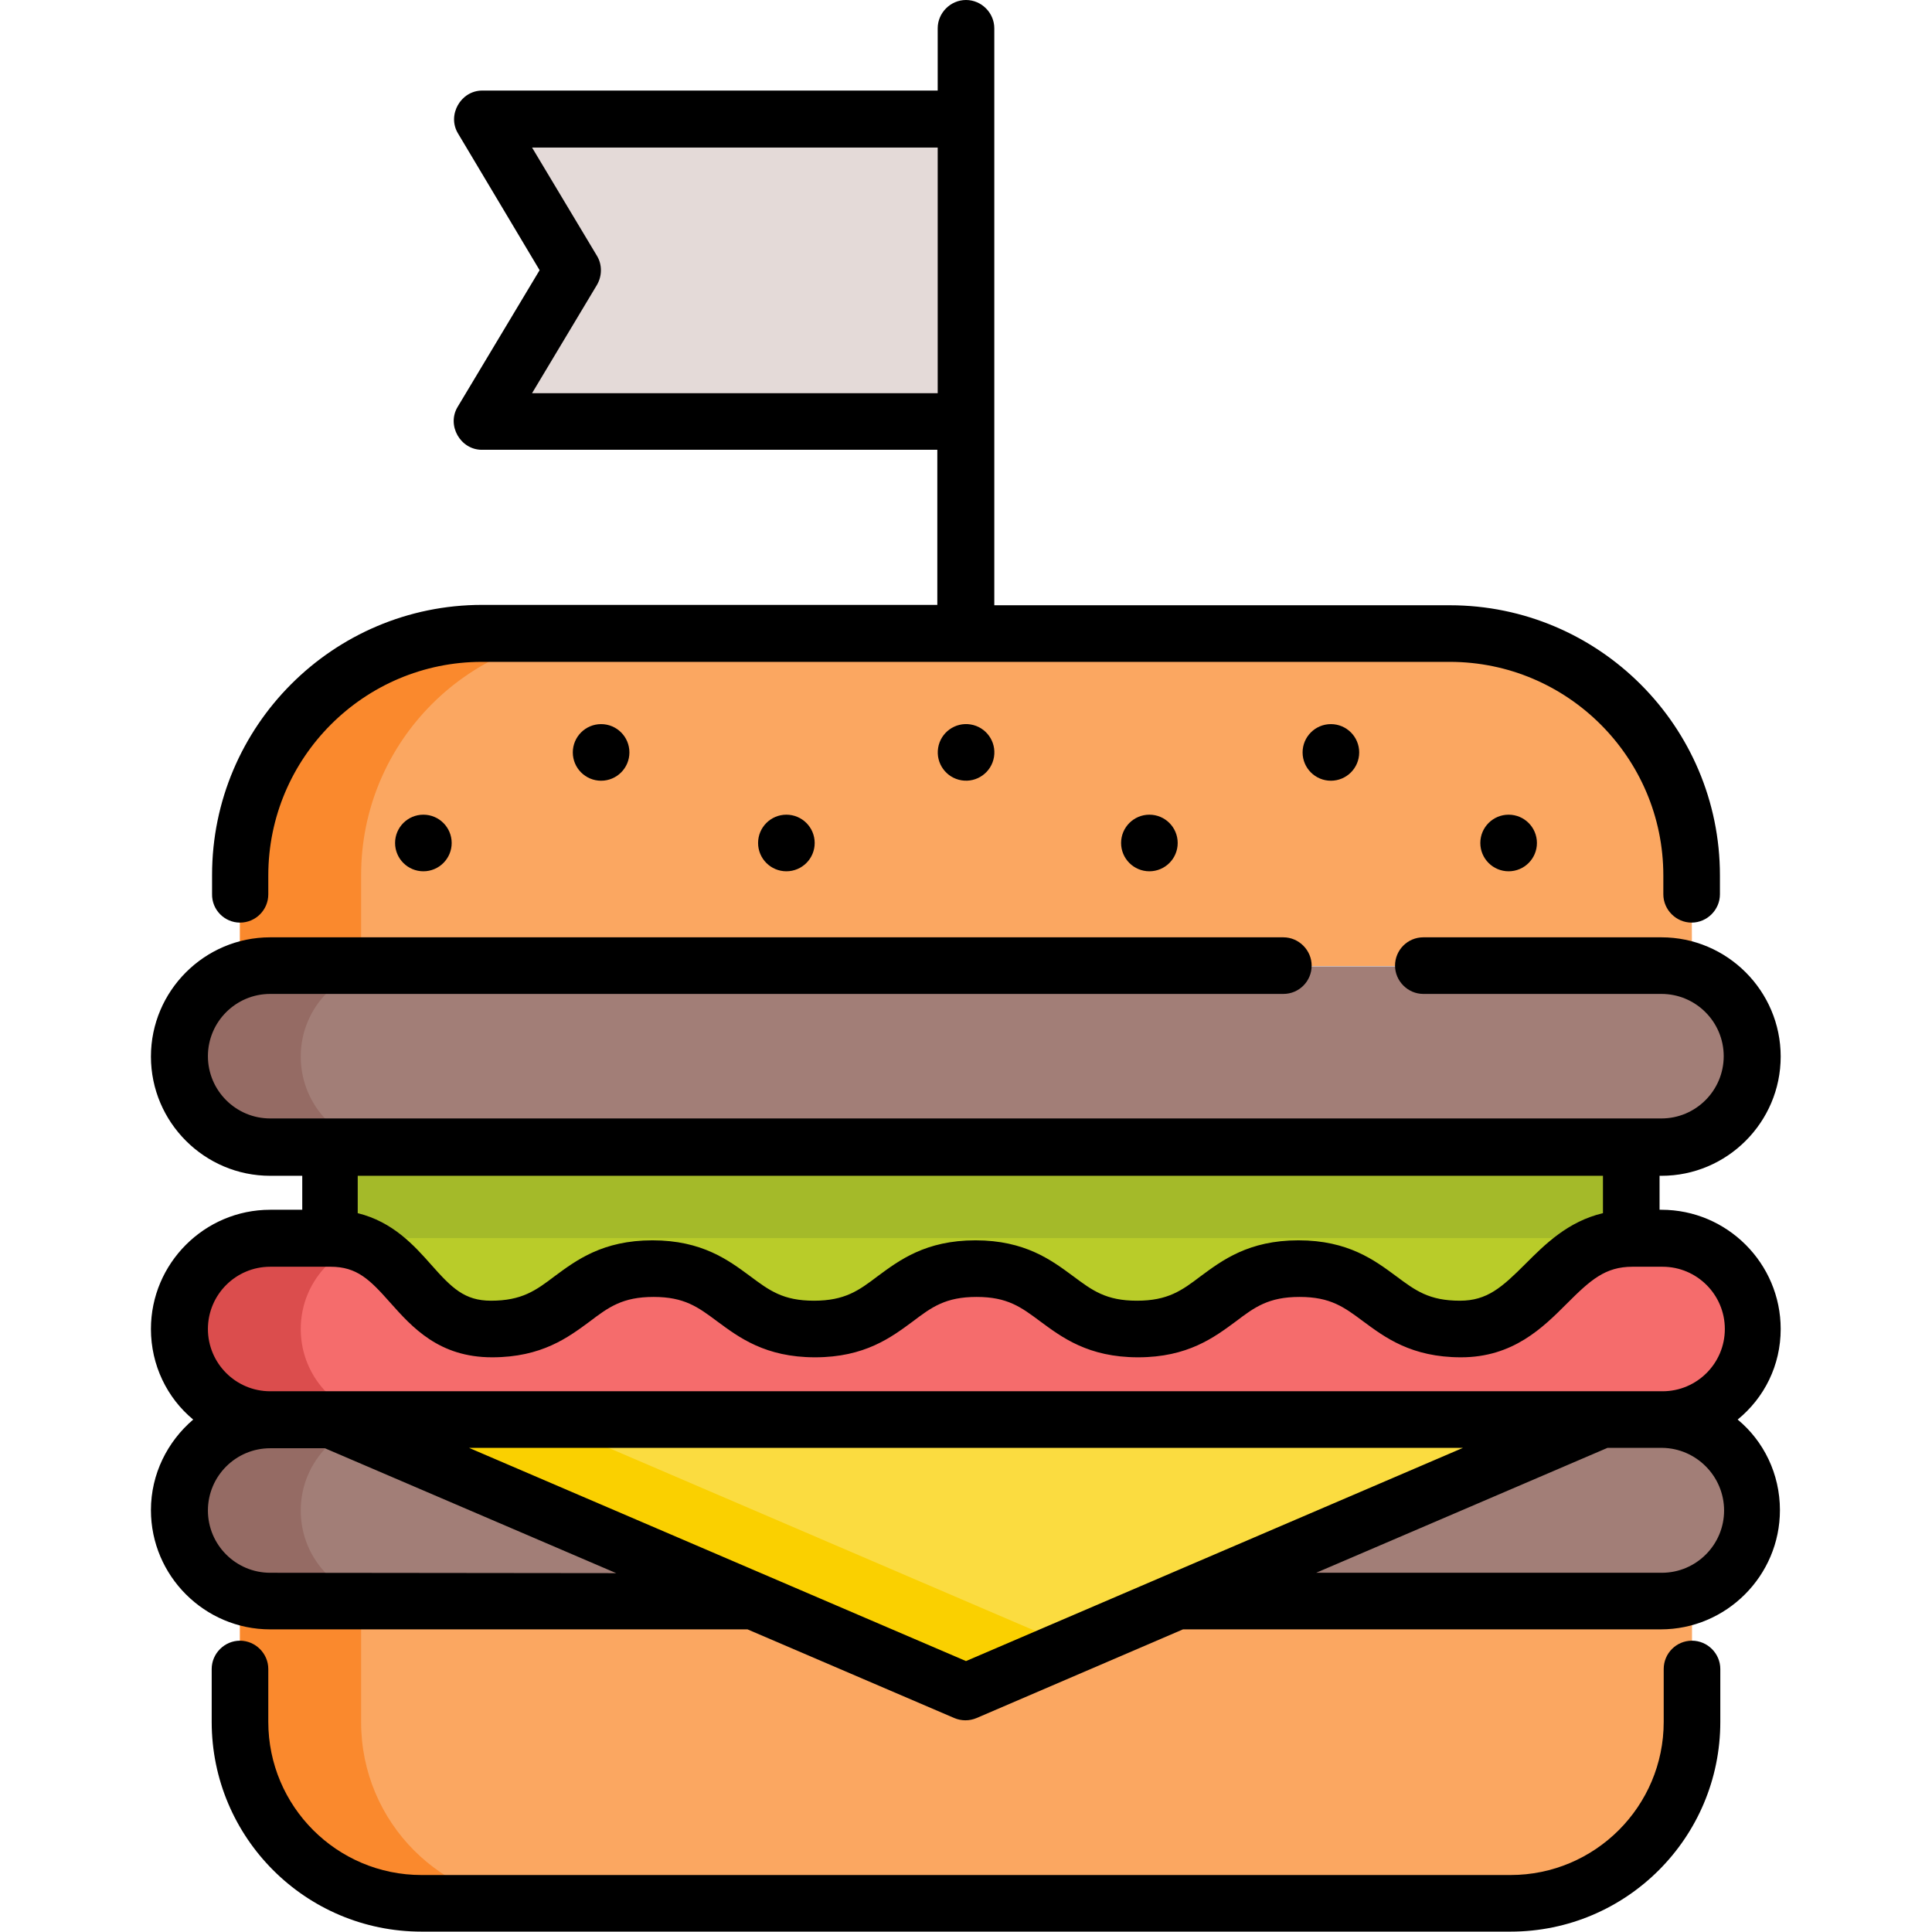
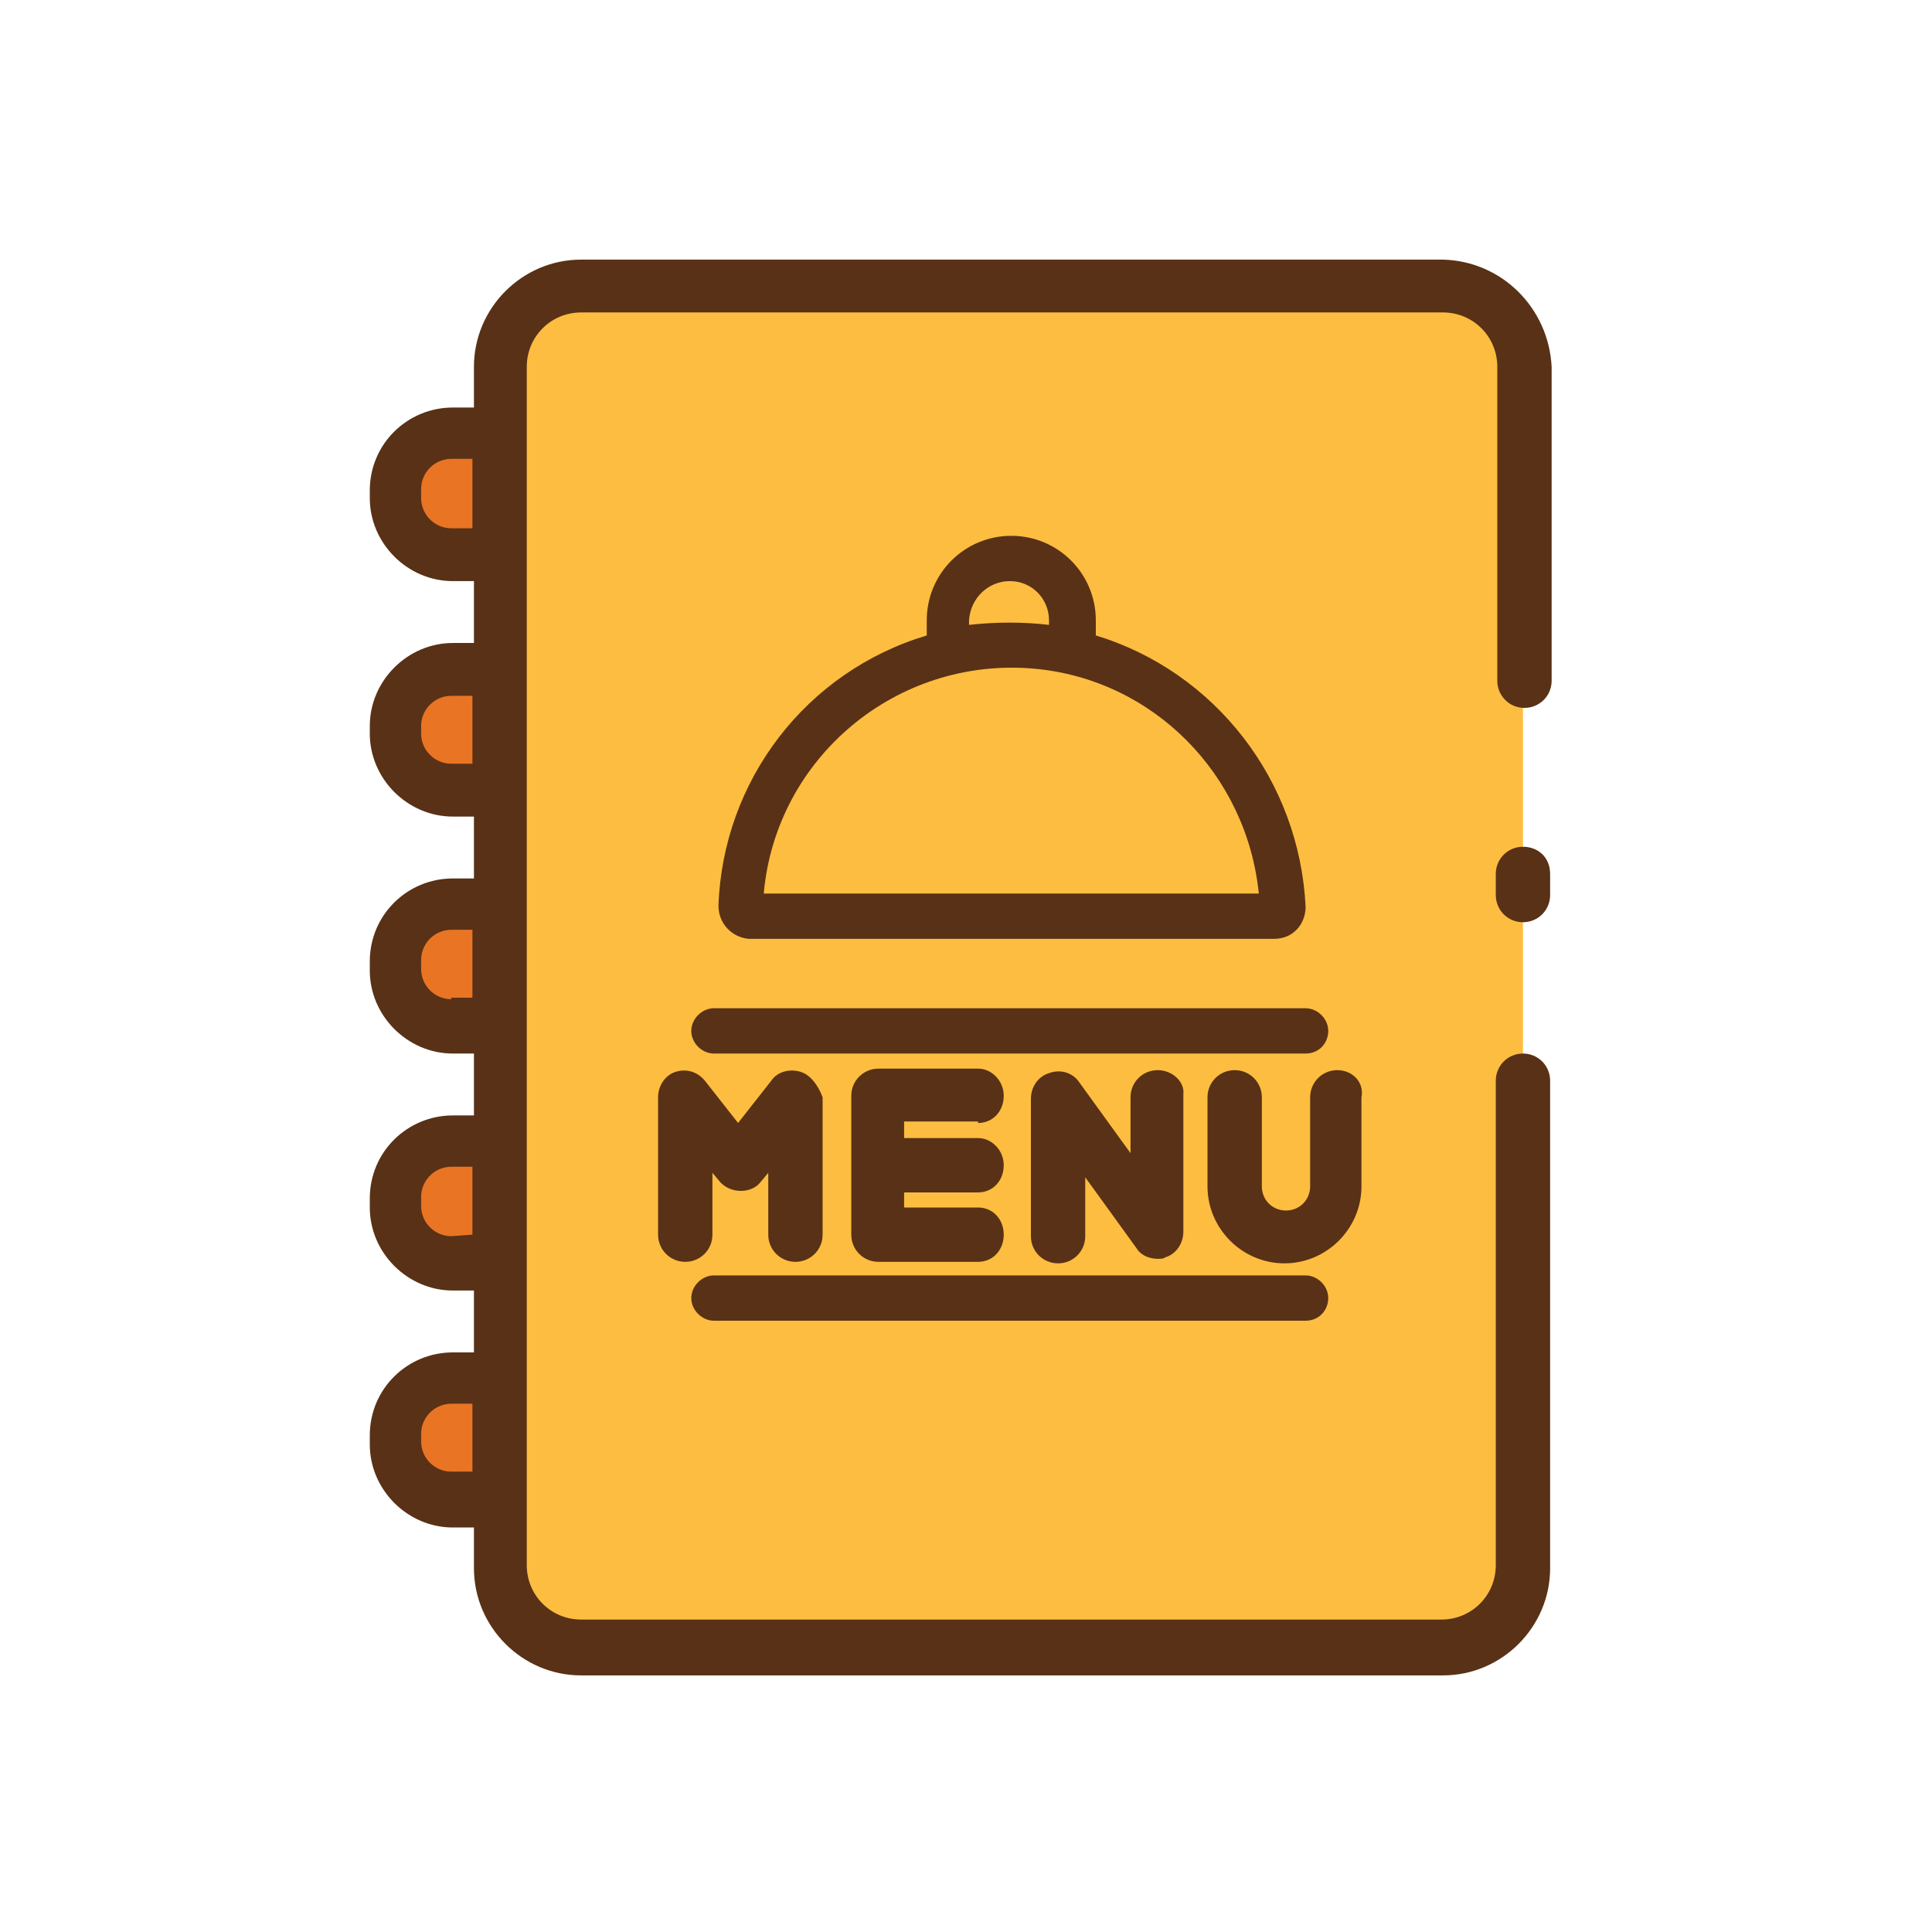
- <svg xmlns="http://www.w3.org/2000/svg" version="1.1" id="Capa_1" x="0px" y="0px" viewBox="0 0 512 512" style="enable-background:new 0 0 512 512;" xml:space="preserve">
-   <style type="text/css">
- 	.st0{fill:#FBA761;}
- 	.st1{fill:#FA892D;}
- 	.st2{fill:#F56C6C;}
- 	.st3{fill:#DB4D4D;}
- 	.st4{fill:#A27E77;}
- 	.st5{fill:#956B64;}
- 	.st6{fill:#FBDC40;}
- 	.st7{fill:#FAD000;}
- 	.st8{fill:#E4DAD8;}
- 	.st9{fill:#B9CC29;}
- 	.st10{fill:#A4BA29;}
- </style>
-   <path class="st0" d="M400.3,504.5H111.7c-26.6,0-48.1-21.5-48.1-48.1v-32.1h384.8v32.1C448.4,483,426.8,504.5,400.3,504.5z" />
-   <path class="st1" d="M95.7,456.4v-32.1H63.6v32.1c0,26.6,21.5,48.1,48.1,48.1h32.1C117.2,504.5,95.7,483,95.7,456.4z" />
-   <path class="st0" d="M448.4,256H63.6v-24c0-35.4,28.7-64.1,64.1-64.1h256.5c35.4,0,64.1,28.7,64.1,64.1L448.4,256L448.4,256z" />
-   <path class="st1" d="M159.8,167.8h-32.1c-35.4,0-64.1,28.7-64.1,64.1v24h32.1v-24C95.7,196.5,124.4,167.8,159.8,167.8z" />
-   <path class="st2" d="M440.4,376.2H71.6c-13.3,0-24-10.8-24-24l0,0c0-13.3,10.8-24,24-24h368.7c13.3,0,24,10.8,24,24l0,0  C464.4,365.5,453.6,376.2,440.4,376.2z" />
-   <path class="st3" d="M79.7,352.2L79.7,352.2c0-13.3,10.8-24,24-24H71.6c-13.3,0-24,10.8-24,24l0,0c0,13.3,10.8,24,24,24h32.1  C90.4,376.2,79.7,365.5,79.7,352.2z" />
-   <path class="st4" d="M440.4,304.1H71.6c-13.3,0-24-10.8-24-24l0,0c0-13.3,10.8-24,24-24h368.7c13.3,0,24,10.8,24,24l0,0  C464.4,293.3,453.6,304.1,440.4,304.1z" />
-   <path class="st5" d="M79.7,280L79.7,280c0-13.3,10.8-24,24-24H71.6c-13.3,0-24,10.8-24,24l0,0c0,13.3,10.8,24,24,24h32.1  C90.4,304.1,79.7,293.3,79.7,280z" />
-   <path class="st4" d="M440.4,424.3H71.6c-13.3,0-24-10.8-24-24l0,0c0-13.3,10.8-24,24-24h368.7c13.3,0,24,10.8,24,24l0,0  C464.4,413.6,453.6,424.3,440.4,424.3z" />
-   <path class="st5" d="M79.7,400.3L79.7,400.3c0-13.3,10.8-24,24-24H71.6c-13.3,0-24,10.8-24,24l0,0c0,13.3,10.8,24,24,24h32.1  C90.4,424.3,79.7,413.6,79.7,400.3z" />
-   <polygon class="st6" points="256,448.4 424.3,376.2 87.7,376.2 " />
-   <polygon class="st7" points="143.8,376.2 87.7,376.2 256,448.4 284.1,436.4 " />
-   <polygon class="st8" points="256,31.6 127.8,31.6 151.8,71.6 127.8,111.7 256,111.7 " />
-   <path class="st9" d="M87.7,304.1v24c21.4,0,21.4,24,42.8,24c21.4,0,21.4-16,42.7-16s21.4,16,42.7,16c21.4,0,21.4-16,42.8-16  s21.4,16,42.8,16c21.4,0,21.4-16,42.7-16c21.4,0,21.4,16,42.7,16s24-24,45.4-24v-24H87.7z" />
-   <rect x="87.7" y="304.1" class="st10" width="344.7" height="24" />
-   <path d="M448.4,434.8c-4.2,0-7.5,3.4-7.5,7.5v14c0,22.4-18.2,40.6-40.6,40.6H111.7c-22.4,0-40.6-18.2-40.6-40.6v-14  c0-4.1-3.4-7.5-7.5-7.5s-7.5,3.4-7.5,7.5v14c0,30.7,24.9,55.6,55.6,55.6h288.6c30.7,0,55.6-24.9,55.6-55.6v-14  C455.9,438.2,452.5,434.8,448.4,434.8z" />
-   <path d="M63.6,244.5c4.2,0,7.5-3.4,7.5-7.5v-5c0-31.2,25.4-56.6,56.6-56.6h256.5c31.2,0,56.6,25.4,56.6,56.6v5  c0,4.1,3.4,7.5,7.5,7.5s7.5-3.4,7.5-7.5v-5c0-39.5-32.1-71.6-71.6-71.6H263.5V7.5c0-4.1-3.4-7.5-7.5-7.5s-7.5,3.4-7.5,7.5V24H127.8  c-5.7,0-9.4,6.5-6.4,11.4L143,71.6l-21.7,36.2c-3,4.9,0.7,11.4,6.4,11.4h120.7v41.1H127.8c-39.5,0-71.6,32.1-71.6,71.6v5  C56.1,241.1,59.5,244.5,63.6,244.5z M141,104.2l17.2-28.7c1.4-2.4,1.4-5.4,0-7.7L141,39.1h107.5v65.1H141z" />
-   <path d="M471.9,352.2c0-17.4-14.2-31.6-31.6-31.6h-0.5v-9h0.5c17.4,0,31.6-14.2,31.6-31.6s-14.2-31.6-31.6-31.6h-63.1  c-4.2,0-7.5,3.4-7.5,7.5s3.4,7.5,7.5,7.5h63.1c9.1,0,16.5,7.4,16.5,16.5s-7.4,16.5-16.5,16.5H71.6c-9.1,0-16.5-7.4-16.5-16.5  s7.4-16.5,16.5-16.5h268.5c4.2,0,7.5-3.4,7.5-7.5c0-4.1-3.4-7.5-7.5-7.5H71.6c-17.4,0-31.6,14.2-31.6,31.6s14.2,31.6,31.6,31.6h8.5  v9h-8.5c-17.4,0-31.6,14.2-31.6,31.6c0,9.6,4.3,18.3,11.2,24c-6.8,5.8-11.2,14.4-11.2,24c0,17.4,14.2,31.6,31.6,31.6h125.7  c0.3,0,0.6,0,0.8,0l54.8,23.5c1.9,0.8,4,0.8,5.9,0l54.7-23.5c0.1,0,0.3,0,0.4,0h126.2c17.4,0,31.6-14.2,31.6-31.6  c0-9.6-4.3-18.3-11.2-24C467.6,370.4,471.9,361.8,471.9,352.2z M424.8,311.6v9.9c-9.3,2.2-15.4,8.3-20.5,13.4  c-6.3,6.3-10.2,9.8-17.4,9.8c-8.2,0-11.8-2.7-16.9-6.5c-5.7-4.2-12.7-9.5-25.9-9.5c-13.2,0-20.2,5.3-25.9,9.5  c-5,3.8-8.7,6.5-16.9,6.5c-8.2,0-11.8-2.7-16.9-6.5c-5.7-4.2-12.7-9.5-25.9-9.5s-20.2,5.3-25.9,9.5c-5,3.8-8.7,6.5-16.9,6.5  c-8.2,0-11.8-2.7-16.9-6.5c-5.7-4.2-12.7-9.5-25.9-9.5s-20.2,5.3-25.9,9.5c-5,3.8-8.7,6.5-16.9,6.5c-7,0-10.4-3.4-15.8-9.5  c-4.6-5.2-10.2-11.4-19.5-13.7v-9.9L424.8,311.6L424.8,311.6z M71.6,416.8c-9.1,0-16.5-7.4-16.5-16.5s7.4-16.5,16.5-16.5h14.5  l77.2,33.1L71.6,416.8L71.6,416.8z M256,440.2l-131.7-56.5h263.4L256,440.2z M456.9,400.3c0,9.1-7.4,16.5-16.5,16.5h-91.6l77.2-33.1  h14.5C449.5,383.8,456.9,391.2,456.9,400.3z M71.6,368.7c-9.1,0-16.5-7.4-16.5-16.5s7.4-16.5,16.5-16.5h16c7,0,10.4,3.4,15.8,9.5  c5.8,6.5,12.9,14.5,27,14.5c13.2,0,20.2-5.3,25.9-9.5c5-3.8,8.7-6.5,16.9-6.5s11.8,2.7,16.9,6.5c5.7,4.2,12.7,9.5,25.9,9.5  c13.2,0,20.2-5.3,25.9-9.5c5-3.8,8.7-6.5,16.9-6.5c8.2,0,11.8,2.7,16.9,6.5c5.7,4.2,12.7,9.5,25.9,9.5c13.2,0,20.2-5.3,25.9-9.5  c5-3.8,8.7-6.5,16.9-6.5c8.2,0,11.8,2.7,16.9,6.5c5.7,4.2,12.7,9.5,25.9,9.5c13.8,0,21.7-7.9,28-14.2c6.3-6.3,10.2-9.8,17.4-9.8  c0.2,0,0.3,0,0.5,0c0.2,0,0.3,0,0.5,0h7c9.1,0,16.5,7.4,16.5,16.5s-7.4,16.5-16.5,16.5H71.6z" />
-   <ellipse transform="matrix(0.1602 -0.9871 0.9871 0.1602 18.179 420.1448)" cx="256" cy="199.4" rx="7.5" ry="7.5" />
-   <circle cx="304.6" cy="223.4" r="7.5" />
-   <circle cx="399.8" cy="223.4" r="7.5" />
-   <circle cx="112.2" cy="223.4" r="7.5" />
-   <circle cx="208.4" cy="223.4" r="7.5" />
-   <circle cx="352.7" cy="199.4" r="7.5" />
-   <circle cx="159.3" cy="199.4" r="7.5" />
+ <svg xmlns="http://www.w3.org/2000/svg" version="1.1" width="512" height="512" x="0" y="0" viewBox="0 0 128 128" style="enable-background:new 0 0 512 512" xml:space="preserve" class="">
+   <g transform="matrix(1,0,0,1,0,0)">
+     <path d="m100.9 24.3v79.3c0 3-2.4 5.3-5.3 5.3h-57.1c-3 0-5.3-2.4-5.3-5.3v-79.3c0-3 2.4-5.4 5.3-5.4h57.1c2.9.1 5.3 2.5 5.3 5.4z" fill="#fdbd40" data-original="#fdbd40" style="" class="" />
+     <g fill="#e97424">
+       <path d="m33.1 28.7v8h-3.2c-2.1 0-3.7-1.7-3.7-3.7v-.6c0-2.1 1.7-3.7 3.7-3.7z" fill="#e97424" data-original="#e97424" style="" class="" />
+       <path d="m33.1 44.4v8h-3.2c-2.1 0-3.7-1.7-3.7-3.7v-.5c0-2.1 1.7-3.7 3.7-3.7h3.2z" fill="#e97424" data-original="#e97424" style="" class="" />
+       <path d="m33.1 60v8h-3.2c-2.1 0-3.7-1.7-3.7-3.7v-.6c0-2.1 1.7-3.7 3.7-3.7z" fill="#e97424" data-original="#e97424" style="" class="" />
+       <path d="m33.1 75.6v8h-3.2c-2.1 0-3.7-1.7-3.7-3.7v-.6c0-2.1 1.7-3.7 3.7-3.7z" fill="#e97424" data-original="#e97424" style="" class="" />
+       <path d="m33.1 91.2v8h-3.2c-2.1 0-3.7-1.7-3.7-3.7v-.5c0-2.1 1.7-3.7 3.7-3.7h3.2z" fill="#e97424" data-original="#e97424" style="" class="" />
+     </g>
+     <g fill="#593116">
+       <path d="m53 71c-.7-.2-1.5 0-1.9.6l-2.2 2.8-2.2-2.8c-.5-.6-1.2-.8-1.9-.6s-1.2.9-1.2 1.7v9.1c0 1 .8 1.8 1.8 1.8s1.8-.8 1.8-1.8v-4.1l.5.6c.7.8 2.1.8 2.7 0l.5-.6v4.1c0 1 .8 1.8 1.8 1.8s1.8-.8 1.8-1.8v-9.1c-.3-.8-.8-1.5-1.5-1.7z" fill="#593116" data-original="#593116" style="" class="" />
+       <path d="m64.8 74.4c1 0 1.7-.8 1.7-1.8s-.8-1.8-1.7-1.8h-6.6c-1 0-1.8.8-1.8 1.8v4.6 4.6c0 1 .8 1.8 1.8 1.8h6.6c1 0 1.7-.8 1.7-1.8s-.7-1.8-1.7-1.8h-4.9v-1h4.9c1 0 1.7-.8 1.7-1.8s-.8-1.8-1.7-1.8h-4.9v-1.1h4.9z" fill="#593116" data-original="#593116" style="" class="" />
+       <path d="m76.7 70.9c-1 0-1.8.8-1.8 1.8v3.7l-3.4-4.7c-.4-.6-1.2-.9-2-.6-.7.2-1.2.9-1.2 1.7v9.1c0 1 .8 1.8 1.8 1.8s1.8-.8 1.8-1.8v-3.9l3.4 4.7c.3.5.9.7 1.4.7.2 0 .4 0 .5-.1.7-.2 1.2-.9 1.2-1.7v-9.1c.1-.8-.7-1.6-1.7-1.6z" fill="#593116" data-original="#593116" style="" class="" />
+       <path d="m88.6 70.9c-1 0-1.8.8-1.8 1.8v4.6 1.3c0 .9-.7 1.6-1.6 1.6s-1.6-.7-1.6-1.6v-1.3-4.6c0-1-.8-1.8-1.8-1.8s-1.8.8-1.8 1.8v4.6 1.3c0 2.8 2.3 5.1 5.1 5.1s5.1-2.3 5.1-5.1v-1.3-4.6c.2-1-.6-1.8-1.6-1.8z" fill="#593116" data-original="#593116" style="" class="" />
+     </g>
+     <path d="m86.5 69.8h-39.2c-.8 0-1.5-.7-1.5-1.5s.7-1.5 1.5-1.5h39.2c.8 0 1.5.7 1.5 1.5s-.6 1.5-1.5 1.5z" fill="#593116" data-original="#593116" style="" class="" />
+     <path d="m86.5 87.5h-39.2c-.8 0-1.5-.7-1.5-1.5s.7-1.5 1.5-1.5h39.2c.8 0 1.5.7 1.5 1.5s-.6 1.5-1.5 1.5z" fill="#593116" data-original="#593116" style="" class="" />
+     <path d="m72.6 42.1v-1c0-3.1-2.5-5.6-5.6-5.6s-5.6 2.5-5.6 5.6v1c-8 2.4-13.5 9.6-13.8 17.9 0 1.2.9 2.1 2 2.2h.1 34.7c.6 0 1.1-.2 1.5-.6s.6-1 .6-1.5c-.4-8.4-6-15.6-13.9-18zm-5.7-3.6c1.5 0 2.6 1.2 2.6 2.6v.3c-1.7-.2-3.5-.2-5.3 0v-.3c.1-1.5 1.3-2.6 2.7-2.6zm-16.3 20.7c.8-9 8.8-15.7 17.9-14.9 7.9.7 14.1 7 14.9 14.9z" fill="#593116" data-original="#593116" style="" class="" />
+     <g fill="#593116">
+       <path d="m95.6 17.2h-57.1c-3.9 0-7.1 3.2-7.1 7.1v2.7h-1.4c-3 0-5.5 2.4-5.5 5.5v.5c0 3 2.5 5.5 5.5 5.5h1.4v4.1h-1.4c-3 0-5.5 2.5-5.5 5.5v.5c0 3 2.5 5.5 5.5 5.5h1.4v4.1h-1.4c-3 0-5.5 2.4-5.5 5.5v.6c0 3 2.5 5.5 5.5 5.5h1.4v4.1h-1.4c-3 0-5.5 2.4-5.5 5.5v.6c0 3 2.5 5.5 5.5 5.5h1.4v4.1h-1.4c-3 0-5.5 2.4-5.5 5.5v.6c0 3 2.5 5.5 5.5 5.5h1.4v2.7c0 3.9 3.2 7.1 7.1 7.1h57.1c3.9 0 7.1-3.2 7.1-7.1v-32.3c0-1-.8-1.8-1.8-1.8s-1.8.8-1.8 1.8v32.1c0 2-1.6 3.6-3.6 3.6h-57c-2 0-3.6-1.6-3.6-3.6v-79.4c0-2 1.6-3.6 3.6-3.6h57.1c2 0 3.6 1.6 3.6 3.6v20.8c0 1 .8 1.8 1.8 1.8s1.8-.8 1.8-1.8v-20.8c-.2-3.9-3.3-7-7.2-7.1zm-65.7 17.8c-1.1 0-2-.9-2-2v-.6c0-1.1.9-2 2-2h1.4v4.6zm0 15.6c-1.1 0-2-.9-2-2v-.5c0-1.1.9-2 2-2h1.4v4.5zm0 15.6c-1.1 0-2-.9-2-2v-.6c0-1.1.9-2 2-2h1.4v4.5h-1.4zm0 15.7c-1.1 0-2-.9-2-2v-.6c0-1.1.9-2 2-2h1.4v4.5zm0 15.6c-1.1 0-2-.9-2-2v-.5c0-1.1.9-2 2-2h1.4v4.5z" fill="#593116" data-original="#593116" style="" class="" />
+       <path d="m100.9 56.1c-1 0-1.8.8-1.8 1.8v1.4c0 1 .8 1.8 1.8 1.8s1.8-.8 1.8-1.8v-1.4c0-1.1-.8-1.8-1.8-1.8z" fill="#593116" data-original="#593116" style="" class="" />
+     </g>
+   </g>
</svg>
